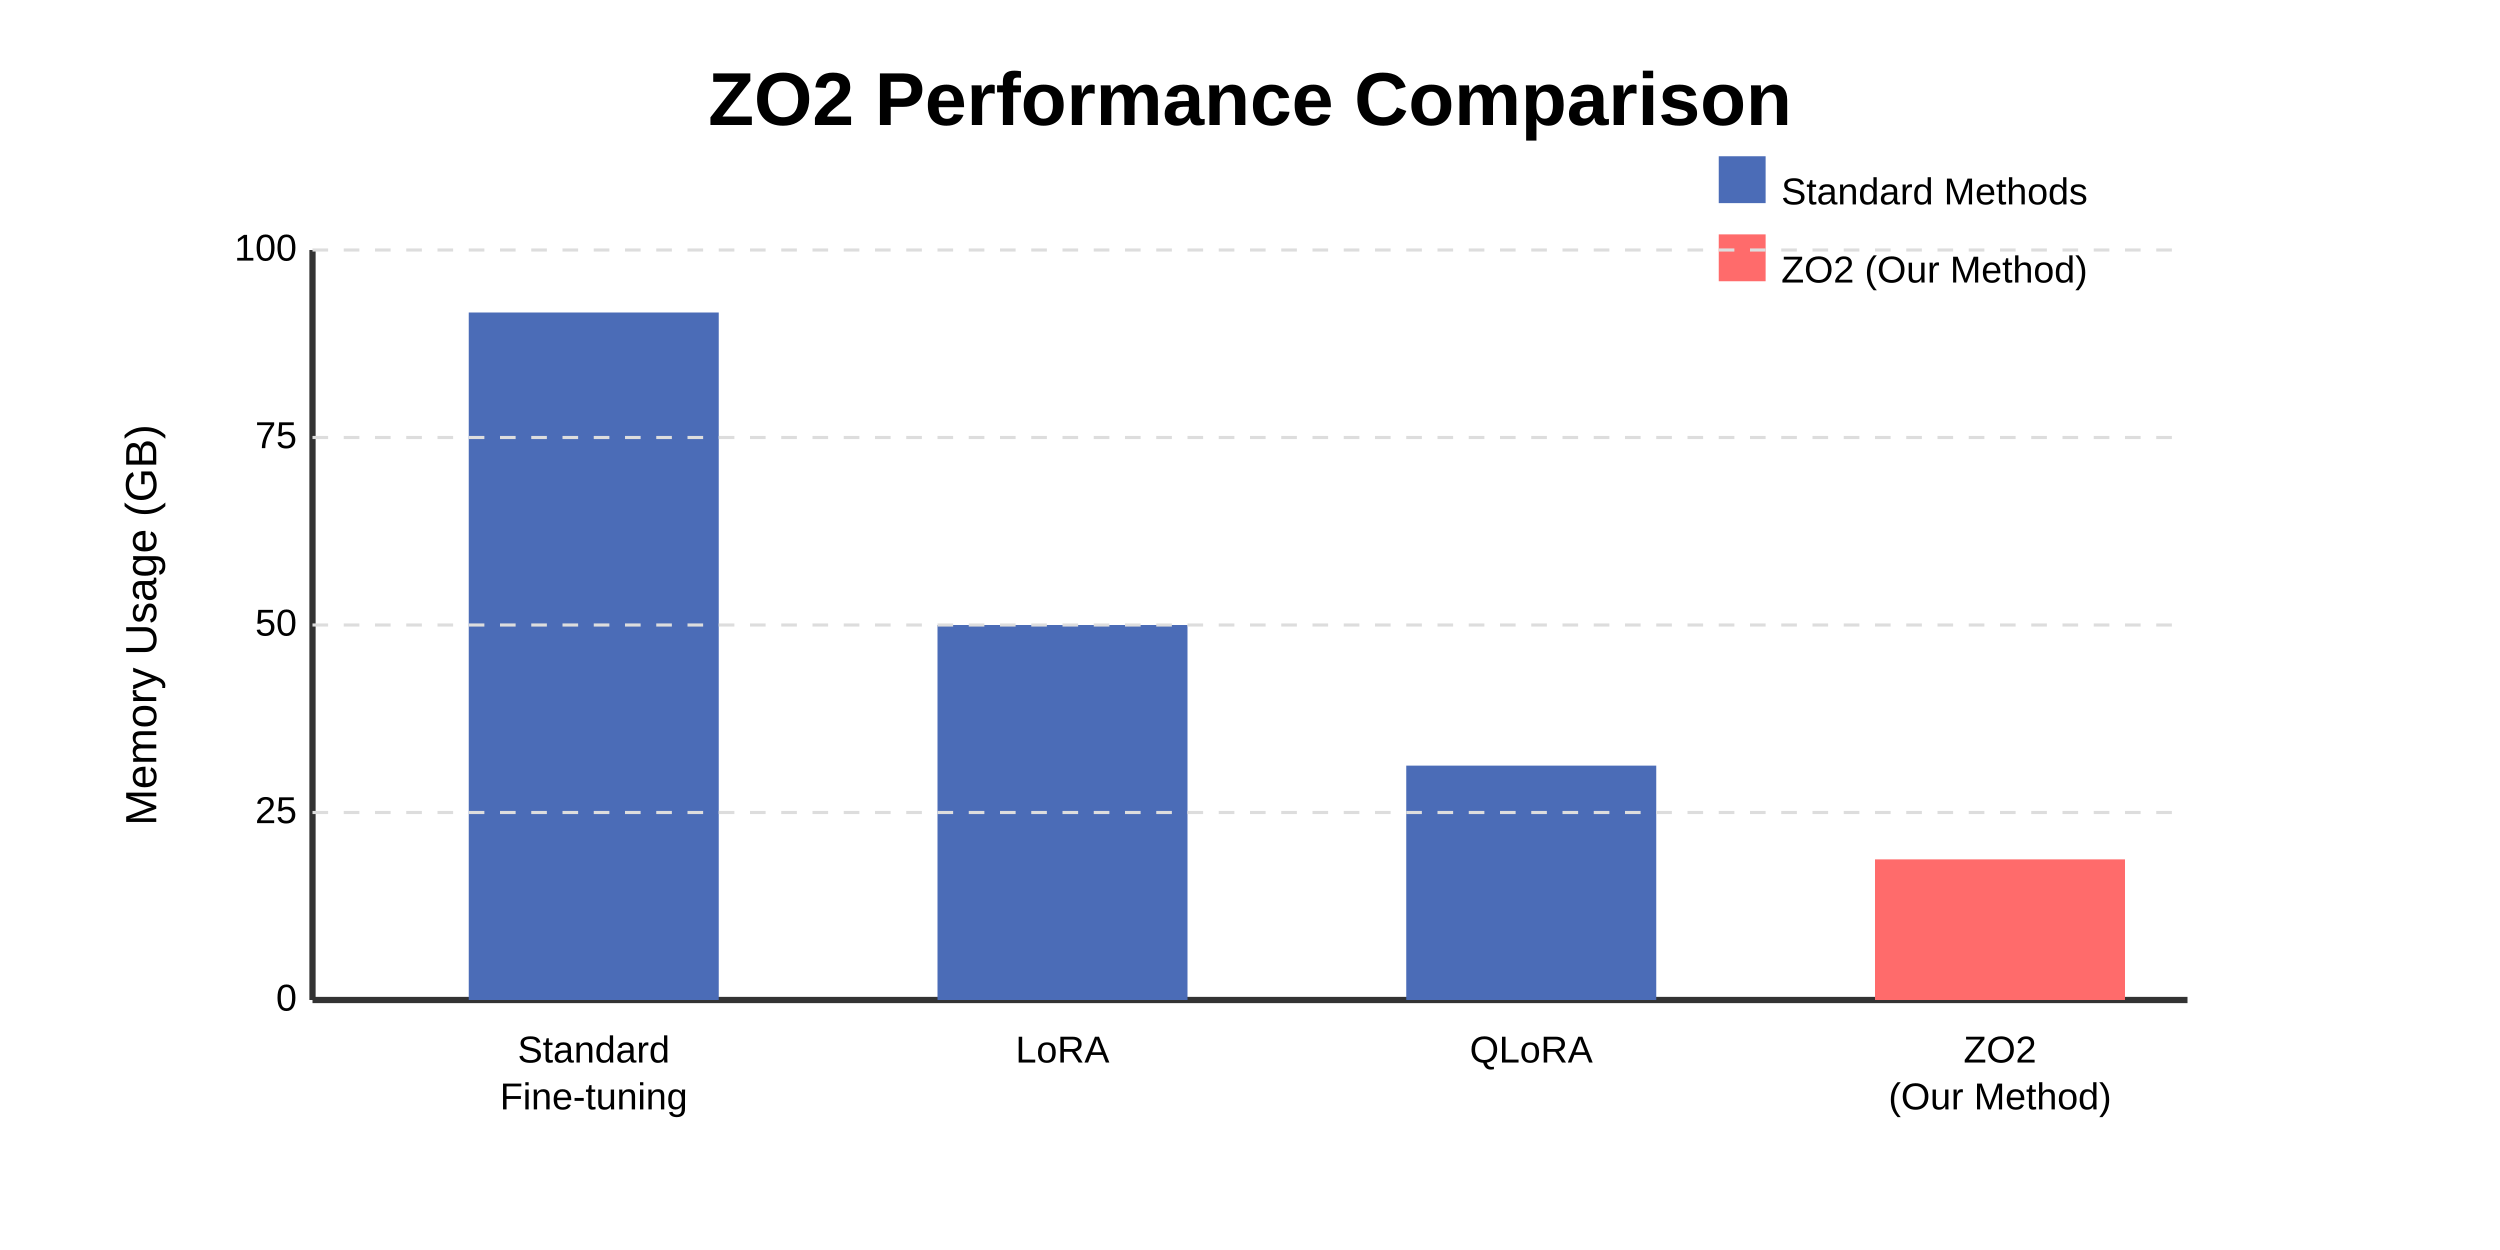
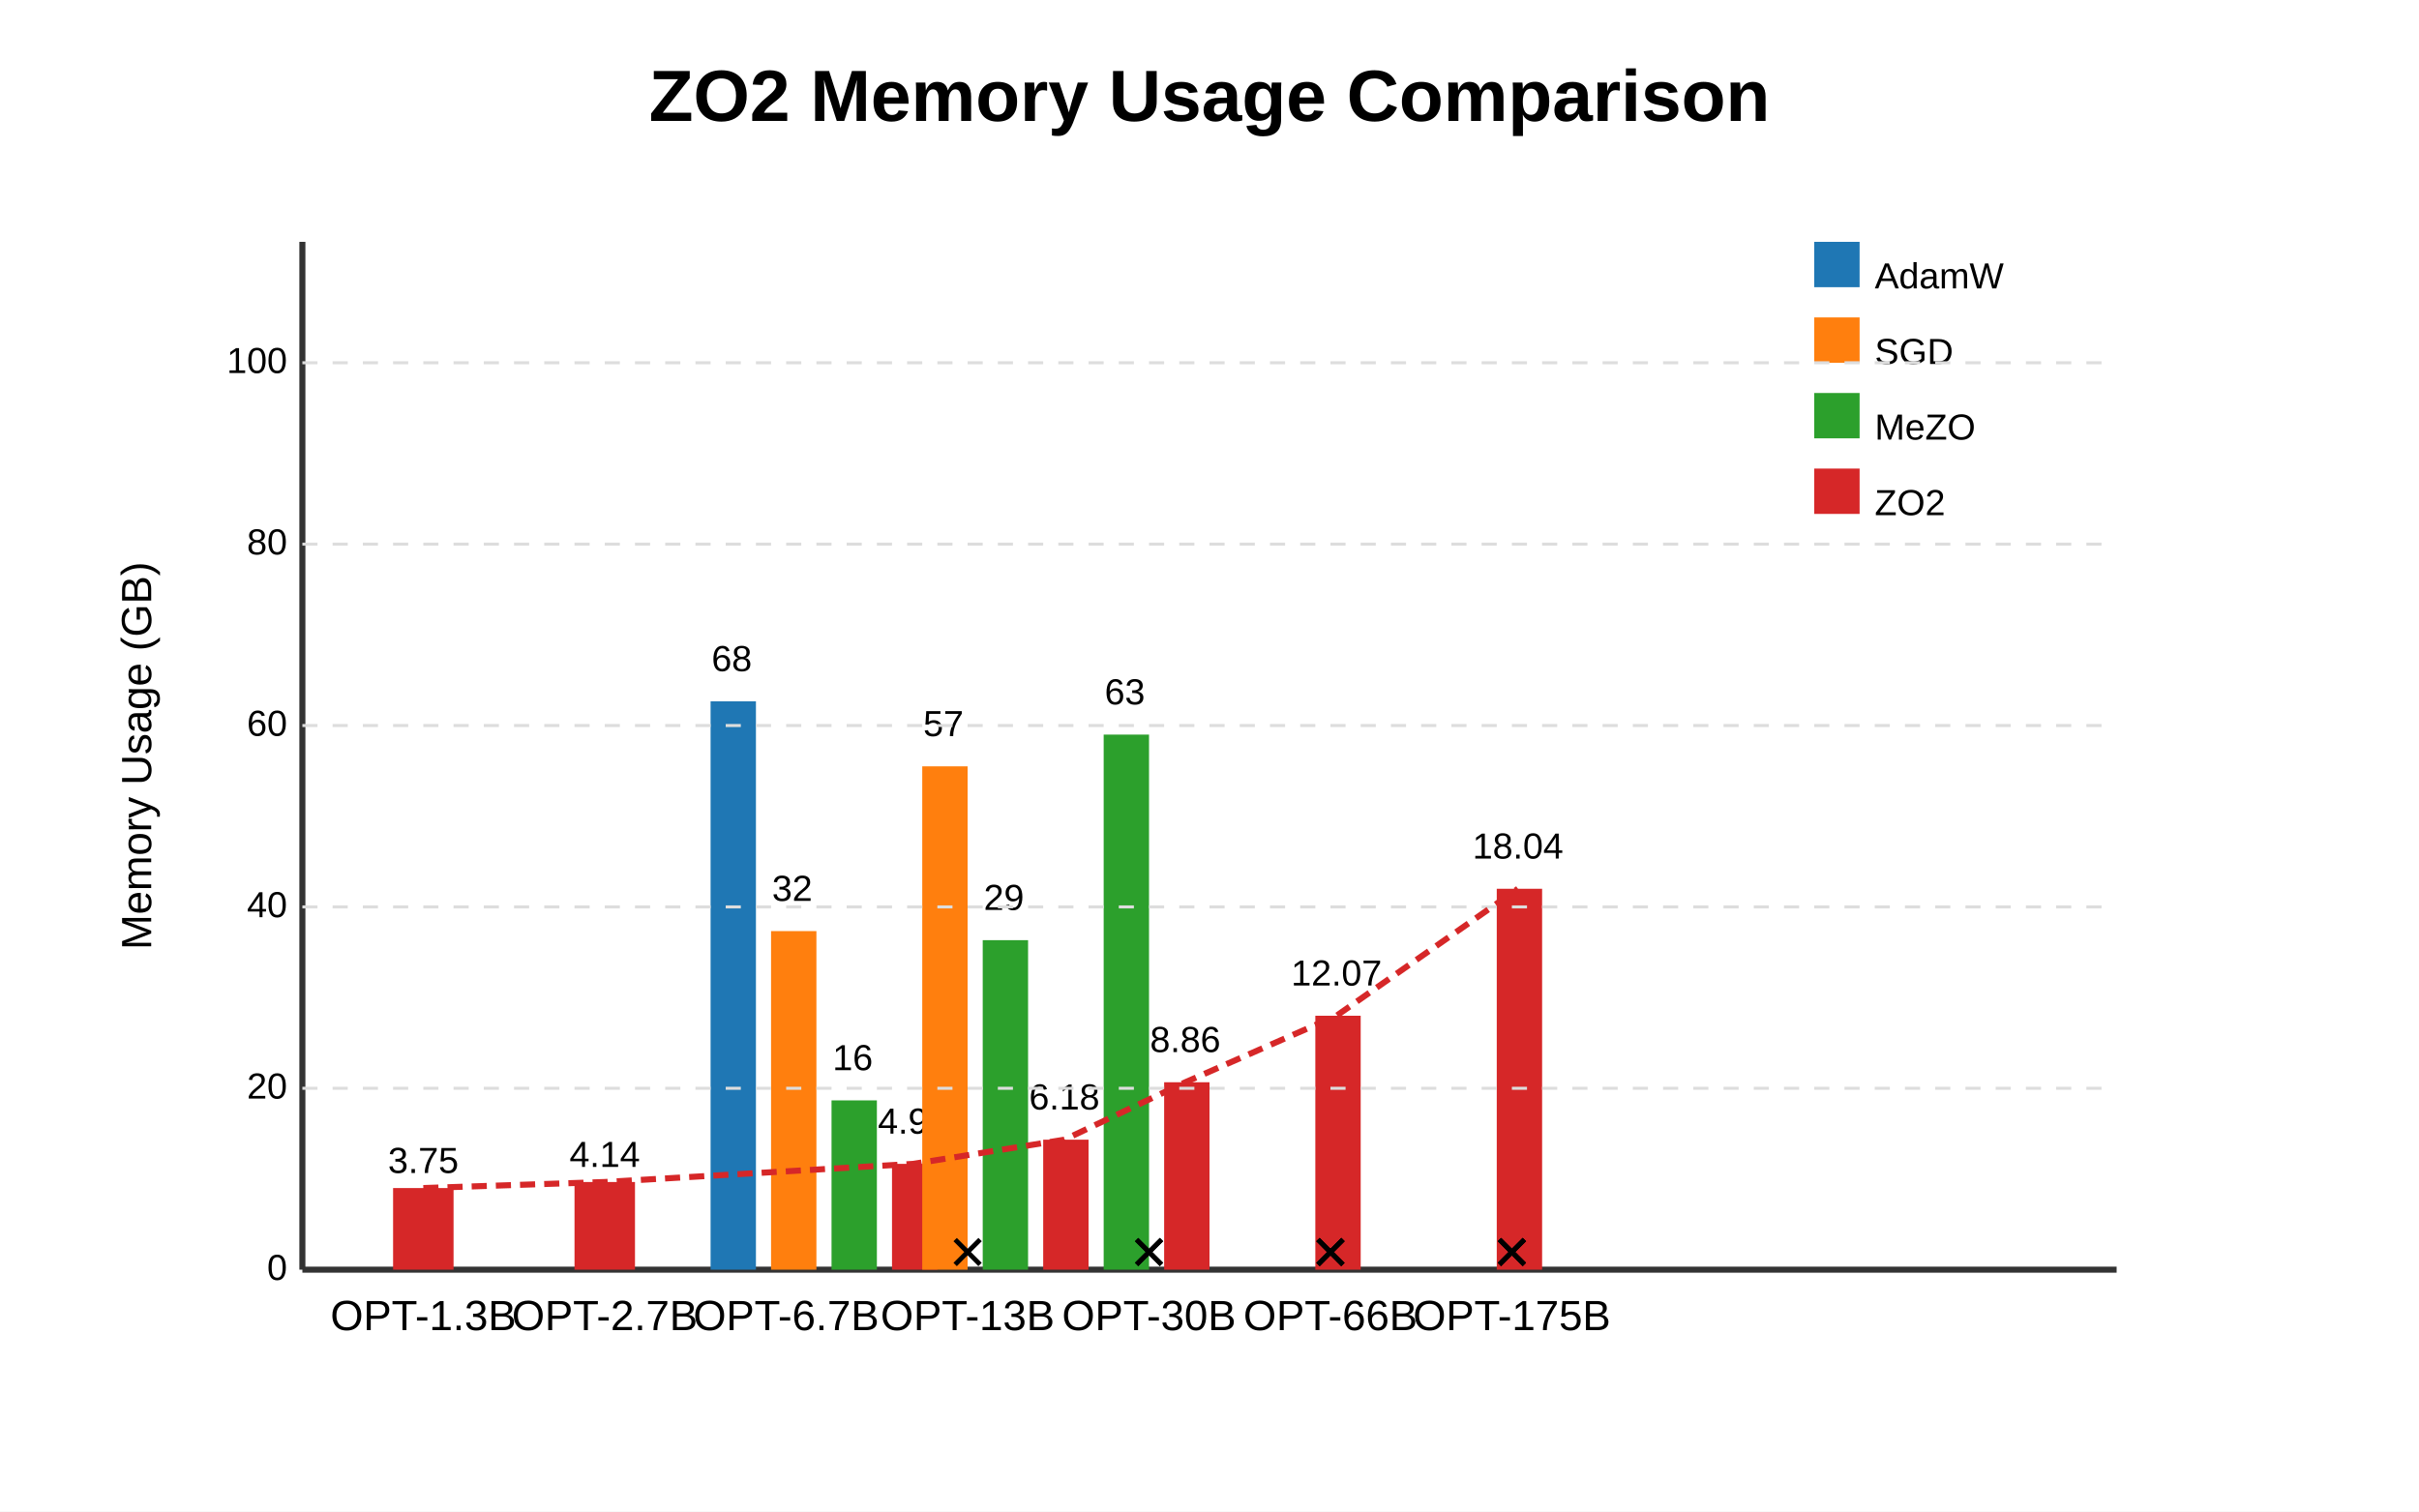
- <svg xmlns="http://www.w3.org/2000/svg" width="800" height="400">
-   <rect width="800" height="400" fill="white" />
-   <text x="400" y="40" font-family="Arial" font-size="24" font-weight="bold" text-anchor="middle">ZO2 Performance Comparison</text>
-   <line x1="100" y1="80" x2="100" y2="320" stroke="#333" stroke-width="2" />
-   <text x="95" y="320" font-family="Arial" font-size="12" text-anchor="end" dominant-baseline="middle">0</text>
-   <text x="95" y="260" font-family="Arial" font-size="12" text-anchor="end" dominant-baseline="middle">25</text>
-   <text x="95" y="200" font-family="Arial" font-size="12" text-anchor="end" dominant-baseline="middle">50</text>
-   <text x="95" y="140" font-family="Arial" font-size="12" text-anchor="end" dominant-baseline="middle">75</text>
-   <text x="95" y="80" font-family="Arial" font-size="12" text-anchor="end" dominant-baseline="middle">100</text>
-   <text x="50" y="200" font-family="Arial" font-size="14" text-anchor="middle" transform="rotate(-90, 50, 200)">Memory Usage (GB)</text>
-   <line x1="100" y1="320" x2="700" y2="320" stroke="#333" stroke-width="2" />
-   <rect x="150" y="100" width="80" height="220" fill="#4b6cb7" />
-   <text x="190" y="340" font-family="Arial" font-size="12" text-anchor="middle">Standard</text>
-   <text x="190" y="355" font-family="Arial" font-size="12" text-anchor="middle">Fine-tuning</text>
-   <text x="190" y="90" font-family="Arial" font-size="12" text-anchor="middle" fill="white">88 GB</text>
-   <rect x="300" y="200" width="80" height="120" fill="#4b6cb7" />
-   <text x="340" y="340" font-family="Arial" font-size="12" text-anchor="middle">LoRA</text>
-   <text x="340" y="190" font-family="Arial" font-size="12" text-anchor="middle" fill="white">48 GB</text>
-   <rect x="450" y="245" width="80" height="75" fill="#4b6cb7" />
-   <text x="490" y="340" font-family="Arial" font-size="12" text-anchor="middle">QLoRA</text>
-   <text x="490" y="235" font-family="Arial" font-size="12" text-anchor="middle" fill="white">30 GB</text>
-   <rect x="600" y="275" width="80" height="45" fill="#ff6b6b" />
-   <text x="640" y="340" font-family="Arial" font-size="12" text-anchor="middle">ZO2</text>
-   <text x="640" y="355" font-family="Arial" font-size="12" text-anchor="middle">(Our Method)</text>
-   <text x="640" y="265" font-family="Arial" font-size="12" text-anchor="middle" fill="white">18 GB</text>
-   <rect x="550" y="50" width="15" height="15" fill="#4b6cb7" />
-   <text x="570" y="62" font-family="Arial" font-size="12" dominant-baseline="middle">Standard Methods</text>
-   <rect x="550" y="75" width="15" height="15" fill="#ff6b6b" />
-   <text x="570" y="87" font-family="Arial" font-size="12" dominant-baseline="middle">ZO2 (Our Method)</text>
-   <line x1="100" y1="260" x2="700" y2="260" stroke="#ddd" stroke-width="1" stroke-dasharray="5,5" />
-   <line x1="100" y1="200" x2="700" y2="200" stroke="#ddd" stroke-width="1" stroke-dasharray="5,5" />
-   <line x1="100" y1="140" x2="700" y2="140" stroke="#ddd" stroke-width="1" stroke-dasharray="5,5" />
-   <line x1="100" y1="80" x2="700" y2="80" stroke="#ddd" stroke-width="1" stroke-dasharray="5,5" />
+ <svg xmlns="http://www.w3.org/2000/svg" width="800" height="500">
+   <rect width="800" height="500" fill="white" />
+   <text x="400" y="40" font-family="Arial" font-size="24" font-weight="bold" text-anchor="middle">ZO2 Memory Usage Comparison</text>
+   <line x1="100" y1="80" x2="100" y2="420" stroke="#333" stroke-width="2" />
+   <text x="95" y="420" font-family="Arial" font-size="12" text-anchor="end" dominant-baseline="middle">0</text>
+   <text x="95" y="360" font-family="Arial" font-size="12" text-anchor="end" dominant-baseline="middle">20</text>
+   <text x="95" y="300" font-family="Arial" font-size="12" text-anchor="end" dominant-baseline="middle">40</text>
+   <text x="95" y="240" font-family="Arial" font-size="12" text-anchor="end" dominant-baseline="middle">60</text>
+   <text x="95" y="180" font-family="Arial" font-size="12" text-anchor="end" dominant-baseline="middle">80</text>
+   <text x="95" y="120" font-family="Arial" font-size="12" text-anchor="end" dominant-baseline="middle">100</text>
+   <text x="50" y="250" font-family="Arial" font-size="14" text-anchor="middle" transform="rotate(-90, 50, 250)">Memory Usage (GB)</text>
+   <line x1="100" y1="420" x2="700" y2="420" stroke="#333" stroke-width="2" />
+   <text x="140" y="440" font-family="Arial" font-size="14" text-anchor="middle">OPT-1.3B</text>
+   <text x="200" y="440" font-family="Arial" font-size="14" text-anchor="middle">OPT-2.7B</text>
+   <text x="260" y="440" font-family="Arial" font-size="14" text-anchor="middle">OPT-6.7B</text>
+   <text x="320" y="440" font-family="Arial" font-size="14" text-anchor="middle">OPT-13B</text>
+   <text x="380" y="440" font-family="Arial" font-size="14" text-anchor="middle">OPT-30B</text>
+   <text x="440" y="440" font-family="Arial" font-size="14" text-anchor="middle">OPT-66B</text>
+   <text x="500" y="440" font-family="Arial" font-size="14" text-anchor="middle">OPT-175B</text>
+   <rect x="130" y="393" width="20" height="27" fill="#d62728" />
+   <text x="140" y="388" font-family="Arial" font-size="12" text-anchor="middle">3.75</text>
+   <rect x="190" y="391" width="20" height="29" fill="#d62728" />
+   <text x="200" y="386" font-family="Arial" font-size="12" text-anchor="middle">4.14</text>
+   <rect x="235" y="232" width="15" height="188" fill="#1f77b4" />
+   <text x="242" y="222" font-family="Arial" font-size="12" text-anchor="middle">68</text>
+   <rect x="255" y="308" width="15" height="112" fill="#ff7f0e" />
+   <text x="262" y="298" font-family="Arial" font-size="12" text-anchor="middle">32</text>
+   <rect x="275" y="364" width="15" height="56" fill="#2ca02c" />
+   <text x="282" y="354" font-family="Arial" font-size="12" text-anchor="middle">16</text>
+   <rect x="295" y="385" width="15" height="35" fill="#d62728" />
+   <text x="302" y="375" font-family="Arial" font-size="12" text-anchor="middle">4.99</text>
+   <rect x="305" y="253.5" width="15" height="166.5" fill="#ff7f0e" />
+   <text x="312" y="243.5" font-family="Arial" font-size="12" text-anchor="middle">57</text>
+   <rect x="325" y="311" width="15" height="109" fill="#2ca02c" />
+   <text x="332" y="301" font-family="Arial" font-size="12" text-anchor="middle">29</text>
+   <rect x="345" y="377" width="15" height="43" fill="#d62728" />
+   <text x="352" y="367" font-family="Arial" font-size="12" text-anchor="middle">6.18</text>
+   <rect x="365" y="243" width="15" height="177" fill="#2ca02c" />
+   <text x="372" y="233" font-family="Arial" font-size="12" text-anchor="middle">63</text>
+   <rect x="385" y="358" width="15" height="62" fill="#d62728" />
+   <text x="392" y="348" font-family="Arial" font-size="12" text-anchor="middle">8.86</text>
+   <rect x="435" y="336" width="15" height="84" fill="#d62728" />
+   <text x="442" y="326" font-family="Arial" font-size="12" text-anchor="middle">12.07</text>
+   <rect x="495" y="294" width="15" height="126" fill="#d62728" />
+   <text x="502" y="284" font-family="Arial" font-size="12" text-anchor="middle">18.04</text>
+   <rect x="600" y="80" width="15" height="15" fill="#1f77b4" />
+   <text x="620" y="92" font-family="Arial" font-size="12" dominant-baseline="middle">AdamW</text>
+   <rect x="600" y="105" width="15" height="15" fill="#ff7f0e" />
+   <text x="620" y="117" font-family="Arial" font-size="12" dominant-baseline="middle">SGD</text>
+   <rect x="600" y="130" width="15" height="15" fill="#2ca02c" />
+   <text x="620" y="142" font-family="Arial" font-size="12" dominant-baseline="middle">MeZO</text>
+   <rect x="600" y="155" width="15" height="15" fill="#d62728" />
+   <text x="620" y="167" font-family="Arial" font-size="12" dominant-baseline="middle">ZO2</text>
+   <line x1="100" y1="360" x2="700" y2="360" stroke="#ddd" stroke-width="1" stroke-dasharray="5,5" />
+   <line x1="100" y1="300" x2="700" y2="300" stroke="#ddd" stroke-width="1" stroke-dasharray="5,5" />
+   <line x1="100" y1="240" x2="700" y2="240" stroke="#ddd" stroke-width="1" stroke-dasharray="5,5" />
+   <line x1="100" y1="180" x2="700" y2="180" stroke="#ddd" stroke-width="1" stroke-dasharray="5,5" />
+   <line x1="100" y1="120" x2="700" y2="120" stroke="#ddd" stroke-width="1" stroke-dasharray="5,5" />
+   <text x="320" y="420" font-family="Arial" font-size="16" text-anchor="middle" font-weight="bold">✕</text>
+   <text x="380" y="420" font-family="Arial" font-size="16" text-anchor="middle" font-weight="bold">✕</text>
+   <text x="380" y="420" font-family="Arial" font-size="16" text-anchor="middle" font-weight="bold">✕</text>
+   <text x="440" y="420" font-family="Arial" font-size="16" text-anchor="middle" font-weight="bold">✕</text>
+   <text x="440" y="420" font-family="Arial" font-size="16" text-anchor="middle" font-weight="bold">✕</text>
+   <text x="440" y="420" font-family="Arial" font-size="16" text-anchor="middle" font-weight="bold">✕</text>
+   <text x="500" y="420" font-family="Arial" font-size="16" text-anchor="middle" font-weight="bold">✕</text>
+   <text x="500" y="420" font-family="Arial" font-size="16" text-anchor="middle" font-weight="bold">✕</text>
+   <text x="500" y="420" font-family="Arial" font-size="16" text-anchor="middle" font-weight="bold">✕</text>
+   <polyline points="140,393 200,391 302,385 352,377 392,358 442,336 502,294" fill="none" stroke="#d62728" stroke-width="2" stroke-dasharray="5,3" />
</svg>
